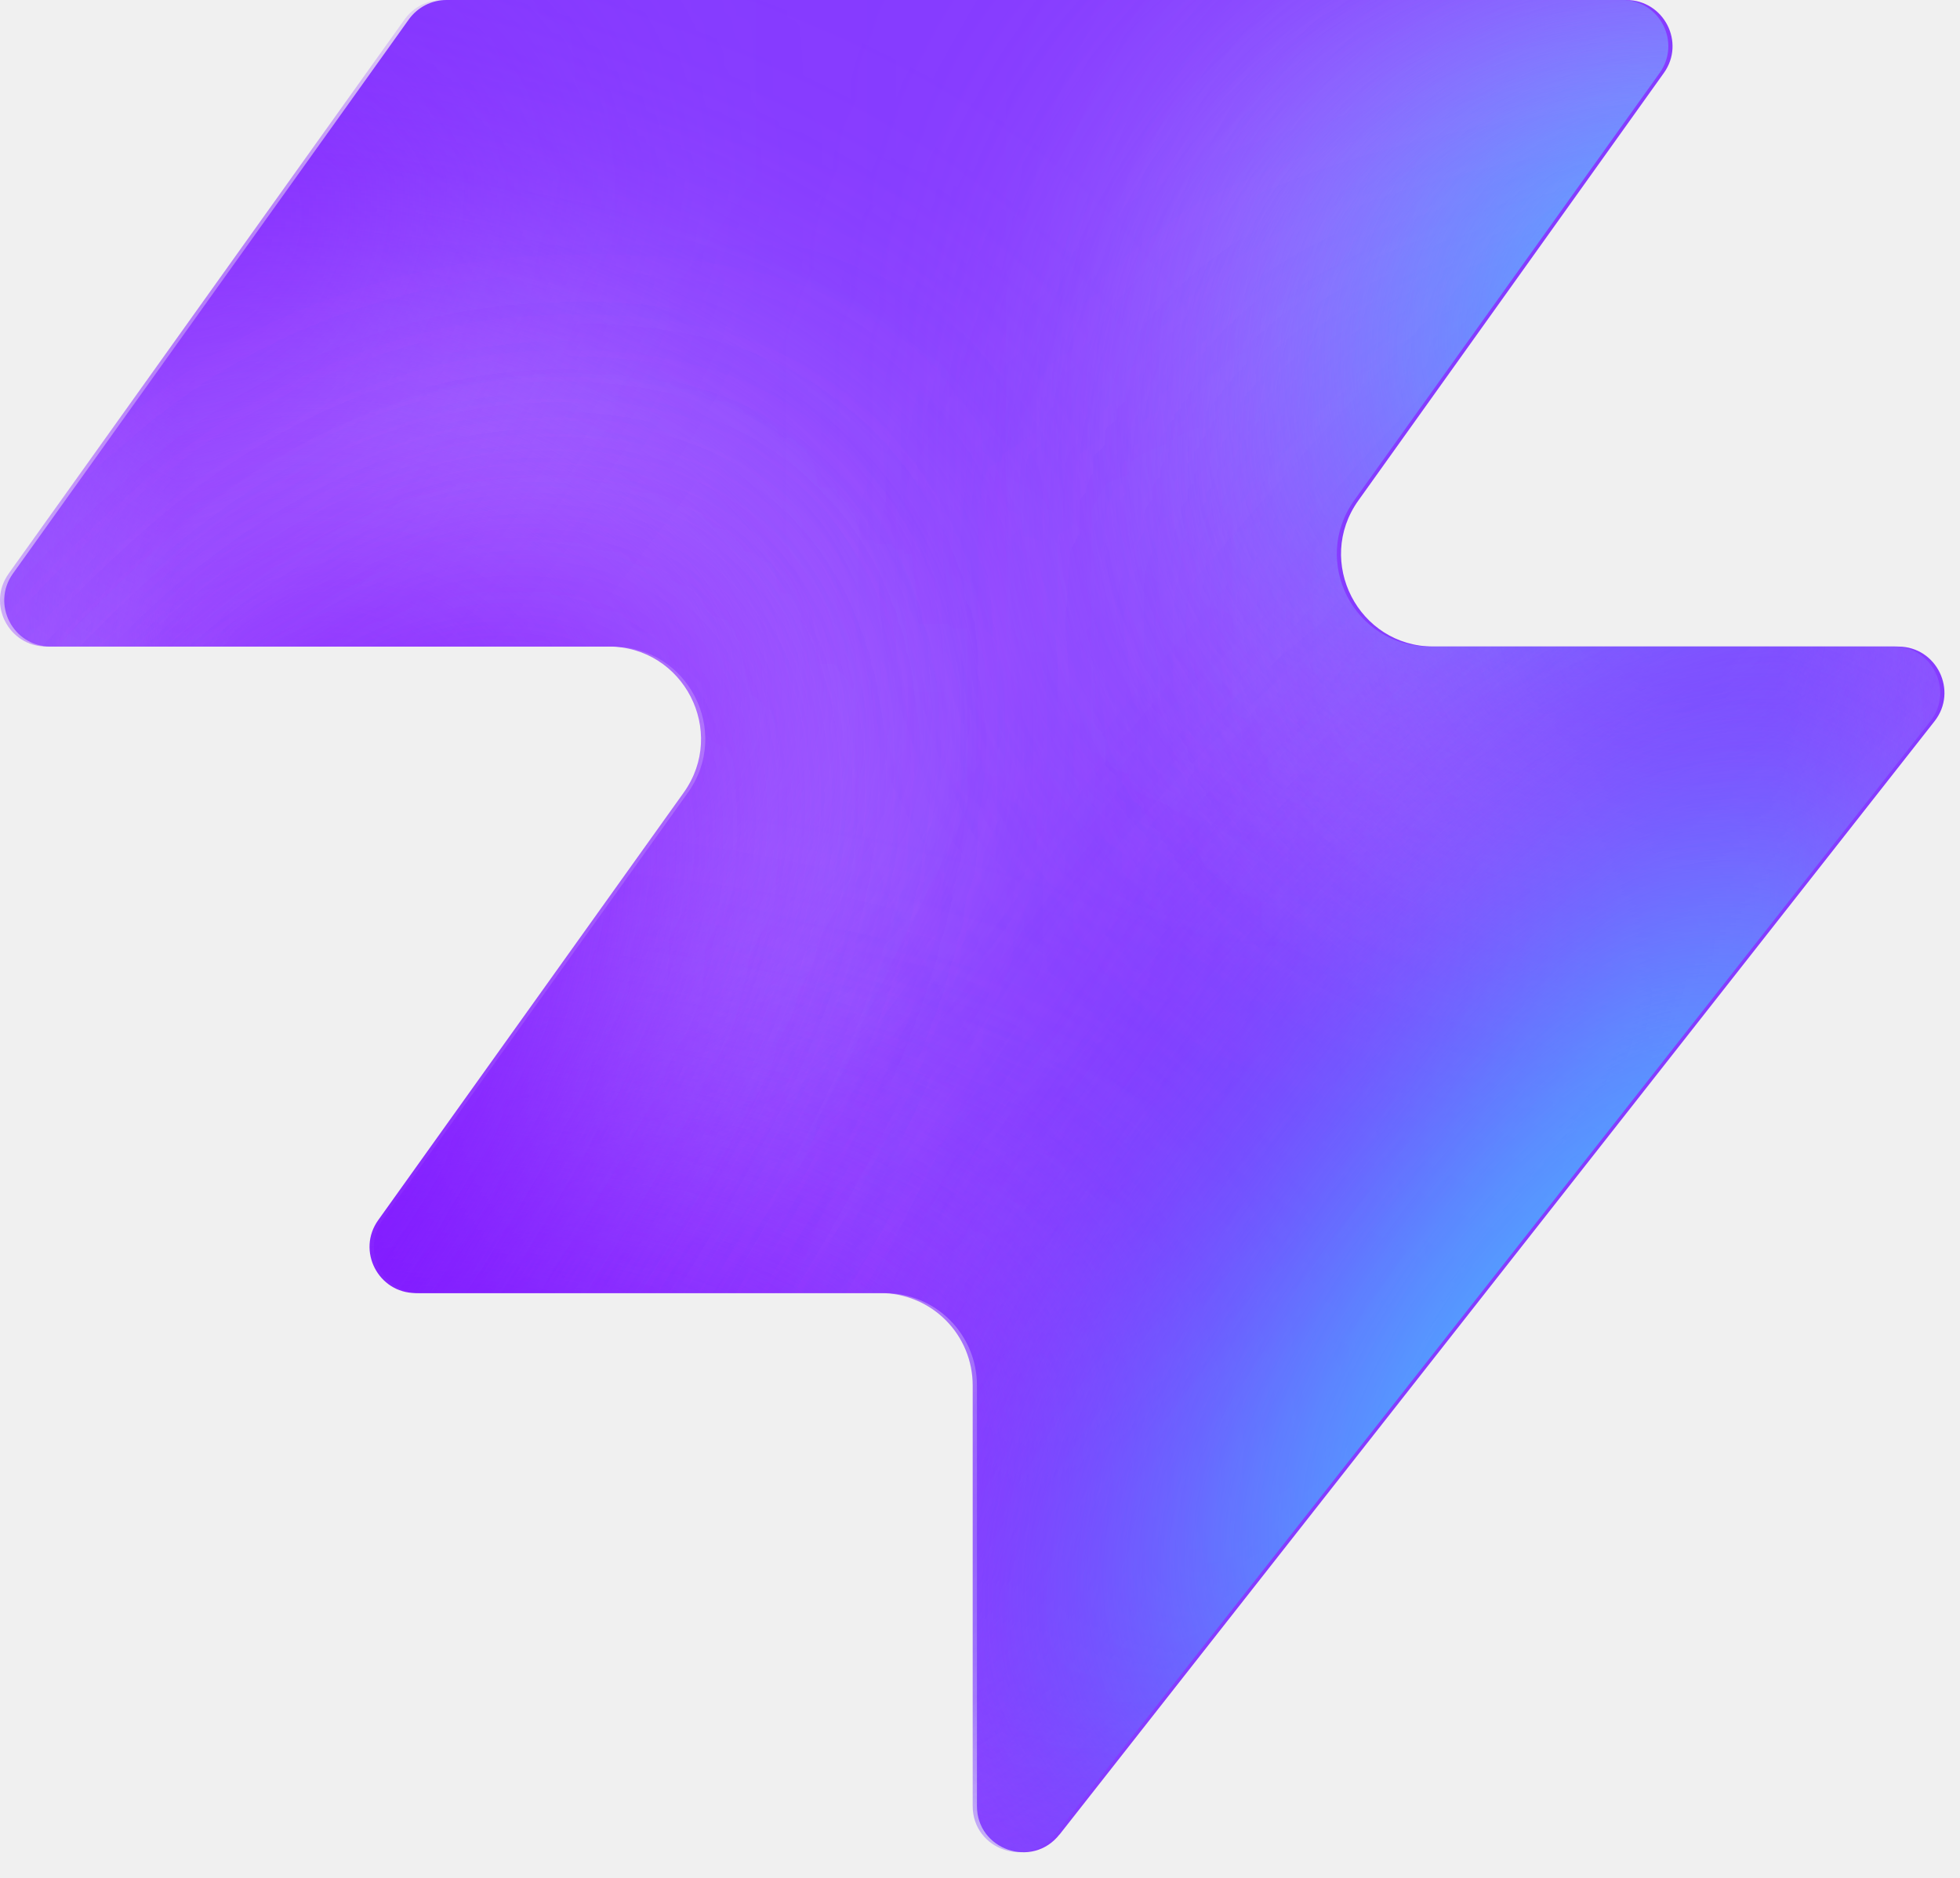
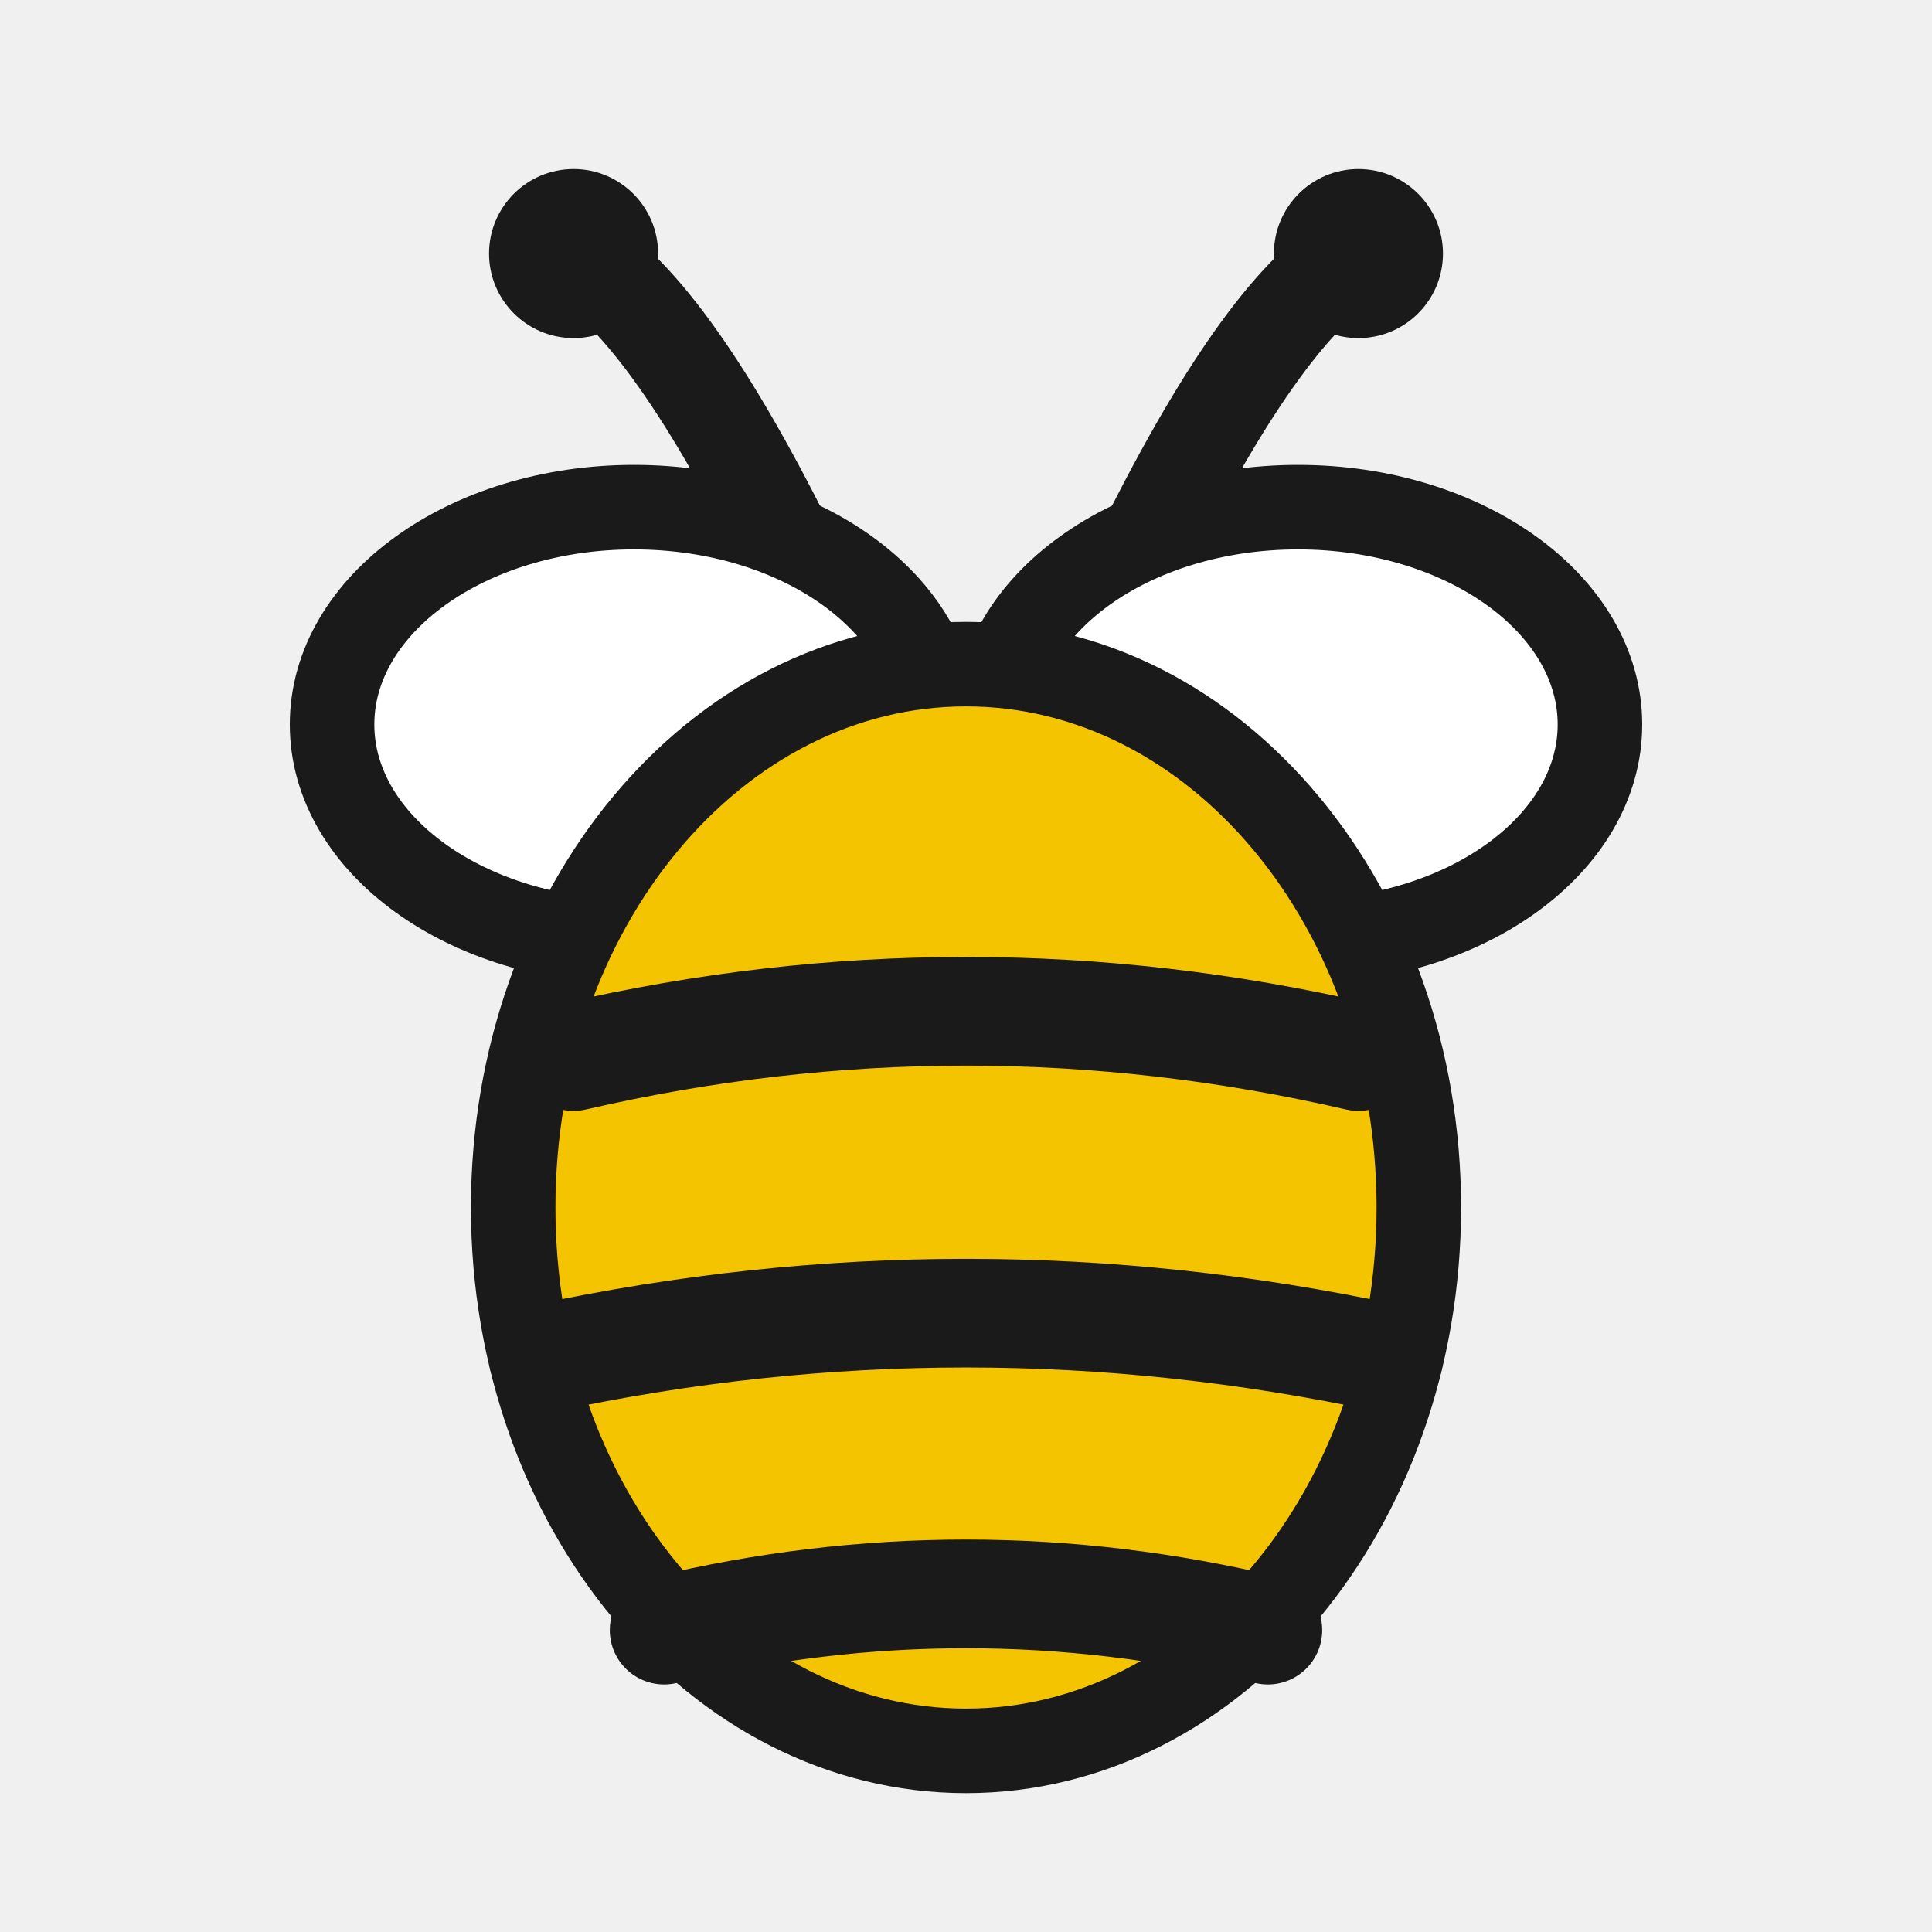
- <svg xmlns="http://www.w3.org/2000/svg" width="48" height="46" fill="none" viewBox="0 0 48 46">
-   <path fill="#863bff" d="M25.946 44.938c-.664.845-2.021.375-2.021-.698V33.937a2.26 2.26 0 0 0-2.262-2.262H10.287c-.92 0-1.456-1.04-.92-1.788l7.48-10.471c1.07-1.497 0-3.578-1.842-3.578H1.237c-.92 0-1.456-1.04-.92-1.788L10.013.474c.214-.297.556-.474.92-.474h28.894c.92 0 1.456 1.04.92 1.788l-7.48 10.471c-1.07 1.498 0 3.579 1.842 3.579h11.377c.943 0 1.473 1.088.89 1.83L25.947 44.94z" style="fill:#863bff;fill:color(display-p3 .525 .23 1);fill-opacity:1" />
-   <mask id="a" width="48" height="46" x="0" y="0" maskUnits="userSpaceOnUse" style="mask-type:alpha">
-     <path fill="#000" d="M25.842 44.938c-.664.844-2.021.375-2.021-.698V33.937a2.26 2.26 0 0 0-2.262-2.262H10.183c-.92 0-1.456-1.04-.92-1.788l7.48-10.471c1.07-1.498 0-3.579-1.842-3.579H1.133c-.92 0-1.456-1.04-.92-1.787L9.91.473c.214-.297.556-.474.92-.474h28.894c.92 0 1.456 1.04.92 1.788l-7.48 10.471c-1.07 1.498 0 3.578 1.842 3.578h11.377c.943 0 1.473 1.088.89 1.832L25.843 44.94z" style="fill:#000;fill-opacity:1" />
-   </mask>
-   <g mask="url(#a)">
-     <g filter="url(#b)">
-       <ellipse cx="5.508" cy="14.704" fill="#ede6ff" rx="5.508" ry="14.704" style="fill:#ede6ff;fill:color(display-p3 .927 .903 1);fill-opacity:1" transform="matrix(.00324 1 1 -.00324 -4.47 31.516)" />
-     </g>
-     <g filter="url(#c)">
-       <ellipse cx="10.399" cy="29.851" fill="#ede6ff" rx="10.399" ry="29.851" style="fill:#ede6ff;fill:color(display-p3 .927 .903 1);fill-opacity:1" transform="matrix(.00324 1 1 -.00324 -39.328 7.883)" />
-     </g>
-     <g filter="url(#d)">
-       <ellipse cx="5.508" cy="30.487" fill="#7e14ff" rx="5.508" ry="30.487" style="fill:#7e14ff;fill:color(display-p3 .492 .077 1);fill-opacity:1" transform="rotate(89.814 -25.913 -14.639)scale(1 -1)" />
-     </g>
-     <g filter="url(#e)">
-       <ellipse cx="5.508" cy="30.599" fill="#7e14ff" rx="5.508" ry="30.599" style="fill:#7e14ff;fill:color(display-p3 .492 .077 1);fill-opacity:1" transform="rotate(89.814 -32.644 -3.334)scale(1 -1)" />
-     </g>
-     <g filter="url(#f)">
-       <ellipse cx="5.508" cy="30.599" fill="#7e14ff" rx="5.508" ry="30.599" style="fill:#7e14ff;fill:color(display-p3 .492 .077 1);fill-opacity:1" transform="matrix(.00324 1 1 -.00324 -34.34 30.47)" />
-     </g>
-     <g filter="url(#g)">
-       <ellipse cx="14.072" cy="22.078" fill="#ede6ff" rx="14.072" ry="22.078" style="fill:#ede6ff;fill:color(display-p3 .927 .903 1);fill-opacity:1" transform="rotate(93.35 24.506 48.493)scale(-1 1)" />
-     </g>
-     <g filter="url(#h)">
-       <ellipse cx="3.47" cy="21.501" fill="#7e14ff" rx="3.47" ry="21.501" style="fill:#7e14ff;fill:color(display-p3 .492 .077 1);fill-opacity:1" transform="rotate(89.009 28.708 47.59)scale(-1 1)" />
-     </g>
-     <g filter="url(#i)">
-       <ellipse cx="3.47" cy="21.501" fill="#7e14ff" rx="3.47" ry="21.501" style="fill:#7e14ff;fill:color(display-p3 .492 .077 1);fill-opacity:1" transform="rotate(89.009 28.708 47.59)scale(-1 1)" />
-     </g>
-     <g filter="url(#j)">
-       <ellipse cx=".387" cy="8.972" fill="#7e14ff" rx="4.407" ry="29.108" style="fill:#7e14ff;fill:color(display-p3 .492 .077 1);fill-opacity:1" transform="rotate(39.51 .387 8.972)" />
-     </g>
-     <g filter="url(#k)">
-       <ellipse cx="47.523" cy="-6.092" fill="#7e14ff" rx="4.407" ry="29.108" style="fill:#7e14ff;fill:color(display-p3 .492 .077 1);fill-opacity:1" transform="rotate(37.892 47.523 -6.092)" />
-     </g>
-     <g filter="url(#l)">
-       <ellipse cx="41.412" cy="6.333" fill="#47bfff" rx="5.971" ry="9.665" style="fill:#47bfff;fill:color(display-p3 .28 .748 1);fill-opacity:1" transform="rotate(37.892 41.412 6.333)" />
-     </g>
-     <g filter="url(#m)">
-       <ellipse cx="-1.879" cy="38.332" fill="#7e14ff" rx="4.407" ry="29.108" style="fill:#7e14ff;fill:color(display-p3 .492 .077 1);fill-opacity:1" transform="rotate(37.892 -1.88 38.332)" />
-     </g>
-     <g filter="url(#n)">
-       <ellipse cx="-1.879" cy="38.332" fill="#7e14ff" rx="4.407" ry="29.108" style="fill:#7e14ff;fill:color(display-p3 .492 .077 1);fill-opacity:1" transform="rotate(37.892 -1.88 38.332)" />
-     </g>
-     <g filter="url(#o)">
-       <ellipse cx="35.651" cy="29.907" fill="#7e14ff" rx="4.407" ry="29.108" style="fill:#7e14ff;fill:color(display-p3 .492 .077 1);fill-opacity:1" transform="rotate(37.892 35.651 29.907)" />
-     </g>
-     <g filter="url(#p)">
-       <ellipse cx="38.418" cy="32.4" fill="#47bfff" rx="5.971" ry="15.297" style="fill:#47bfff;fill:color(display-p3 .28 .748 1);fill-opacity:1" transform="rotate(37.892 38.418 32.4)" />
-     </g>
-   </g>
-   <defs>
-     <filter id="b" width="60.045" height="41.654" x="-19.77" y="16.149" color-interpolation-filters="sRGB" filterUnits="userSpaceOnUse">
-       <feFlood flood-opacity="0" result="BackgroundImageFix" />
-       <feBlend in="SourceGraphic" in2="BackgroundImageFix" result="shape" />
-       <feGaussianBlur result="effect1_foregroundBlur_2002_17158" stdDeviation="7.659" />
-     </filter>
-     <filter id="c" width="90.34" height="51.437" x="-54.613" y="-7.533" color-interpolation-filters="sRGB" filterUnits="userSpaceOnUse">
-       <feFlood flood-opacity="0" result="BackgroundImageFix" />
-       <feBlend in="SourceGraphic" in2="BackgroundImageFix" result="shape" />
-       <feGaussianBlur result="effect1_foregroundBlur_2002_17158" stdDeviation="7.659" />
-     </filter>
-     <filter id="d" width="79.355" height="29.4" x="-49.64" y="2.03" color-interpolation-filters="sRGB" filterUnits="userSpaceOnUse">
-       <feFlood flood-opacity="0" result="BackgroundImageFix" />
-       <feBlend in="SourceGraphic" in2="BackgroundImageFix" result="shape" />
-       <feGaussianBlur result="effect1_foregroundBlur_2002_17158" stdDeviation="4.596" />
-     </filter>
-     <filter id="e" width="79.579" height="29.4" x="-45.045" y="20.029" color-interpolation-filters="sRGB" filterUnits="userSpaceOnUse">
-       <feFlood flood-opacity="0" result="BackgroundImageFix" />
-       <feBlend in="SourceGraphic" in2="BackgroundImageFix" result="shape" />
-       <feGaussianBlur result="effect1_foregroundBlur_2002_17158" stdDeviation="4.596" />
-     </filter>
-     <filter id="f" width="79.579" height="29.4" x="-43.513" y="21.178" color-interpolation-filters="sRGB" filterUnits="userSpaceOnUse">
-       <feFlood flood-opacity="0" result="BackgroundImageFix" />
-       <feBlend in="SourceGraphic" in2="BackgroundImageFix" result="shape" />
-       <feGaussianBlur result="effect1_foregroundBlur_2002_17158" stdDeviation="4.596" />
-     </filter>
-     <filter id="g" width="74.749" height="58.852" x="15.756" y="-17.901" color-interpolation-filters="sRGB" filterUnits="userSpaceOnUse">
-       <feFlood flood-opacity="0" result="BackgroundImageFix" />
-       <feBlend in="SourceGraphic" in2="BackgroundImageFix" result="shape" />
-       <feGaussianBlur result="effect1_foregroundBlur_2002_17158" stdDeviation="7.659" />
-     </filter>
-     <filter id="h" width="61.377" height="25.362" x="23.548" y="2.284" color-interpolation-filters="sRGB" filterUnits="userSpaceOnUse">
-       <feFlood flood-opacity="0" result="BackgroundImageFix" />
-       <feBlend in="SourceGraphic" in2="BackgroundImageFix" result="shape" />
-       <feGaussianBlur result="effect1_foregroundBlur_2002_17158" stdDeviation="4.596" />
-     </filter>
-     <filter id="i" width="61.377" height="25.362" x="23.548" y="2.284" color-interpolation-filters="sRGB" filterUnits="userSpaceOnUse">
-       <feFlood flood-opacity="0" result="BackgroundImageFix" />
-       <feBlend in="SourceGraphic" in2="BackgroundImageFix" result="shape" />
-       <feGaussianBlur result="effect1_foregroundBlur_2002_17158" stdDeviation="4.596" />
-     </filter>
-     <filter id="j" width="56.045" height="63.649" x="-27.636" y="-22.853" color-interpolation-filters="sRGB" filterUnits="userSpaceOnUse">
-       <feFlood flood-opacity="0" result="BackgroundImageFix" />
-       <feBlend in="SourceGraphic" in2="BackgroundImageFix" result="shape" />
-       <feGaussianBlur result="effect1_foregroundBlur_2002_17158" stdDeviation="4.596" />
-     </filter>
-     <filter id="k" width="54.814" height="64.646" x="20.116" y="-38.415" color-interpolation-filters="sRGB" filterUnits="userSpaceOnUse">
-       <feFlood flood-opacity="0" result="BackgroundImageFix" />
-       <feBlend in="SourceGraphic" in2="BackgroundImageFix" result="shape" />
-       <feGaussianBlur result="effect1_foregroundBlur_2002_17158" stdDeviation="4.596" />
-     </filter>
-     <filter id="l" width="33.541" height="35.313" x="24.641" y="-11.323" color-interpolation-filters="sRGB" filterUnits="userSpaceOnUse">
-       <feFlood flood-opacity="0" result="BackgroundImageFix" />
-       <feBlend in="SourceGraphic" in2="BackgroundImageFix" result="shape" />
-       <feGaussianBlur result="effect1_foregroundBlur_2002_17158" stdDeviation="4.596" />
-     </filter>
-     <filter id="m" width="54.814" height="64.646" x="-29.286" y="6.009" color-interpolation-filters="sRGB" filterUnits="userSpaceOnUse">
-       <feFlood flood-opacity="0" result="BackgroundImageFix" />
-       <feBlend in="SourceGraphic" in2="BackgroundImageFix" result="shape" />
-       <feGaussianBlur result="effect1_foregroundBlur_2002_17158" stdDeviation="4.596" />
-     </filter>
-     <filter id="n" width="54.814" height="64.646" x="-29.286" y="6.009" color-interpolation-filters="sRGB" filterUnits="userSpaceOnUse">
-       <feFlood flood-opacity="0" result="BackgroundImageFix" />
-       <feBlend in="SourceGraphic" in2="BackgroundImageFix" result="shape" />
-       <feGaussianBlur result="effect1_foregroundBlur_2002_17158" stdDeviation="4.596" />
-     </filter>
-     <filter id="o" width="54.814" height="64.646" x="8.244" y="-2.416" color-interpolation-filters="sRGB" filterUnits="userSpaceOnUse">
-       <feFlood flood-opacity="0" result="BackgroundImageFix" />
-       <feBlend in="SourceGraphic" in2="BackgroundImageFix" result="shape" />
-       <feGaussianBlur result="effect1_foregroundBlur_2002_17158" stdDeviation="4.596" />
-     </filter>
-     <filter id="p" width="39.409" height="43.623" x="18.713" y="10.588" color-interpolation-filters="sRGB" filterUnits="userSpaceOnUse">
-       <feFlood flood-opacity="0" result="BackgroundImageFix" />
-       <feBlend in="SourceGraphic" in2="BackgroundImageFix" result="shape" />
-       <feGaussianBlur result="effect1_foregroundBlur_2002_17158" stdDeviation="4.596" />
-     </filter>
-   </defs>
+ <svg xmlns="http://www.w3.org/2000/svg" viewBox="0 0 32 32" fill="none">
+   <path d="M13 9 Q11 5 9.5 4.2" stroke="#1a1a1a" stroke-width="1.6" stroke-linecap="round" fill="none" />
+   <path d="M19 9 Q21 5 22.5 4.2" stroke="#1a1a1a" stroke-width="1.6" stroke-linecap="round" fill="none" />
+   <circle cx="9.5" cy="4.2" r="1.4" fill="#1a1a1a" />
+   <circle cx="22.5" cy="4.2" r="1.4" fill="#1a1a1a" />
+   <ellipse cx="10.5" cy="12" rx="5" ry="3.6" fill="white" stroke="#1a1a1a" stroke-width="1.4" />
+   <ellipse cx="21.5" cy="12" rx="5" ry="3.6" fill="white" stroke="#1a1a1a" stroke-width="1.4" />
+   <ellipse cx="16" cy="20" rx="7.5" ry="9" fill="#F5C400" stroke="#1a1a1a" stroke-width="1.4" />
+   <path d="M9.5 17.5 Q16 16 22.5 17.5" stroke="#1a1a1a" stroke-width="1.8" stroke-linecap="round" fill="none" />
+   <path d="M9 22.5 Q16 21 23 22.5" stroke="#1a1a1a" stroke-width="1.8" stroke-linecap="round" fill="none" />
+   <path d="M11 27 Q16 25.8 21 27" stroke="#1a1a1a" stroke-width="1.8" stroke-linecap="round" fill="none" />
</svg>
